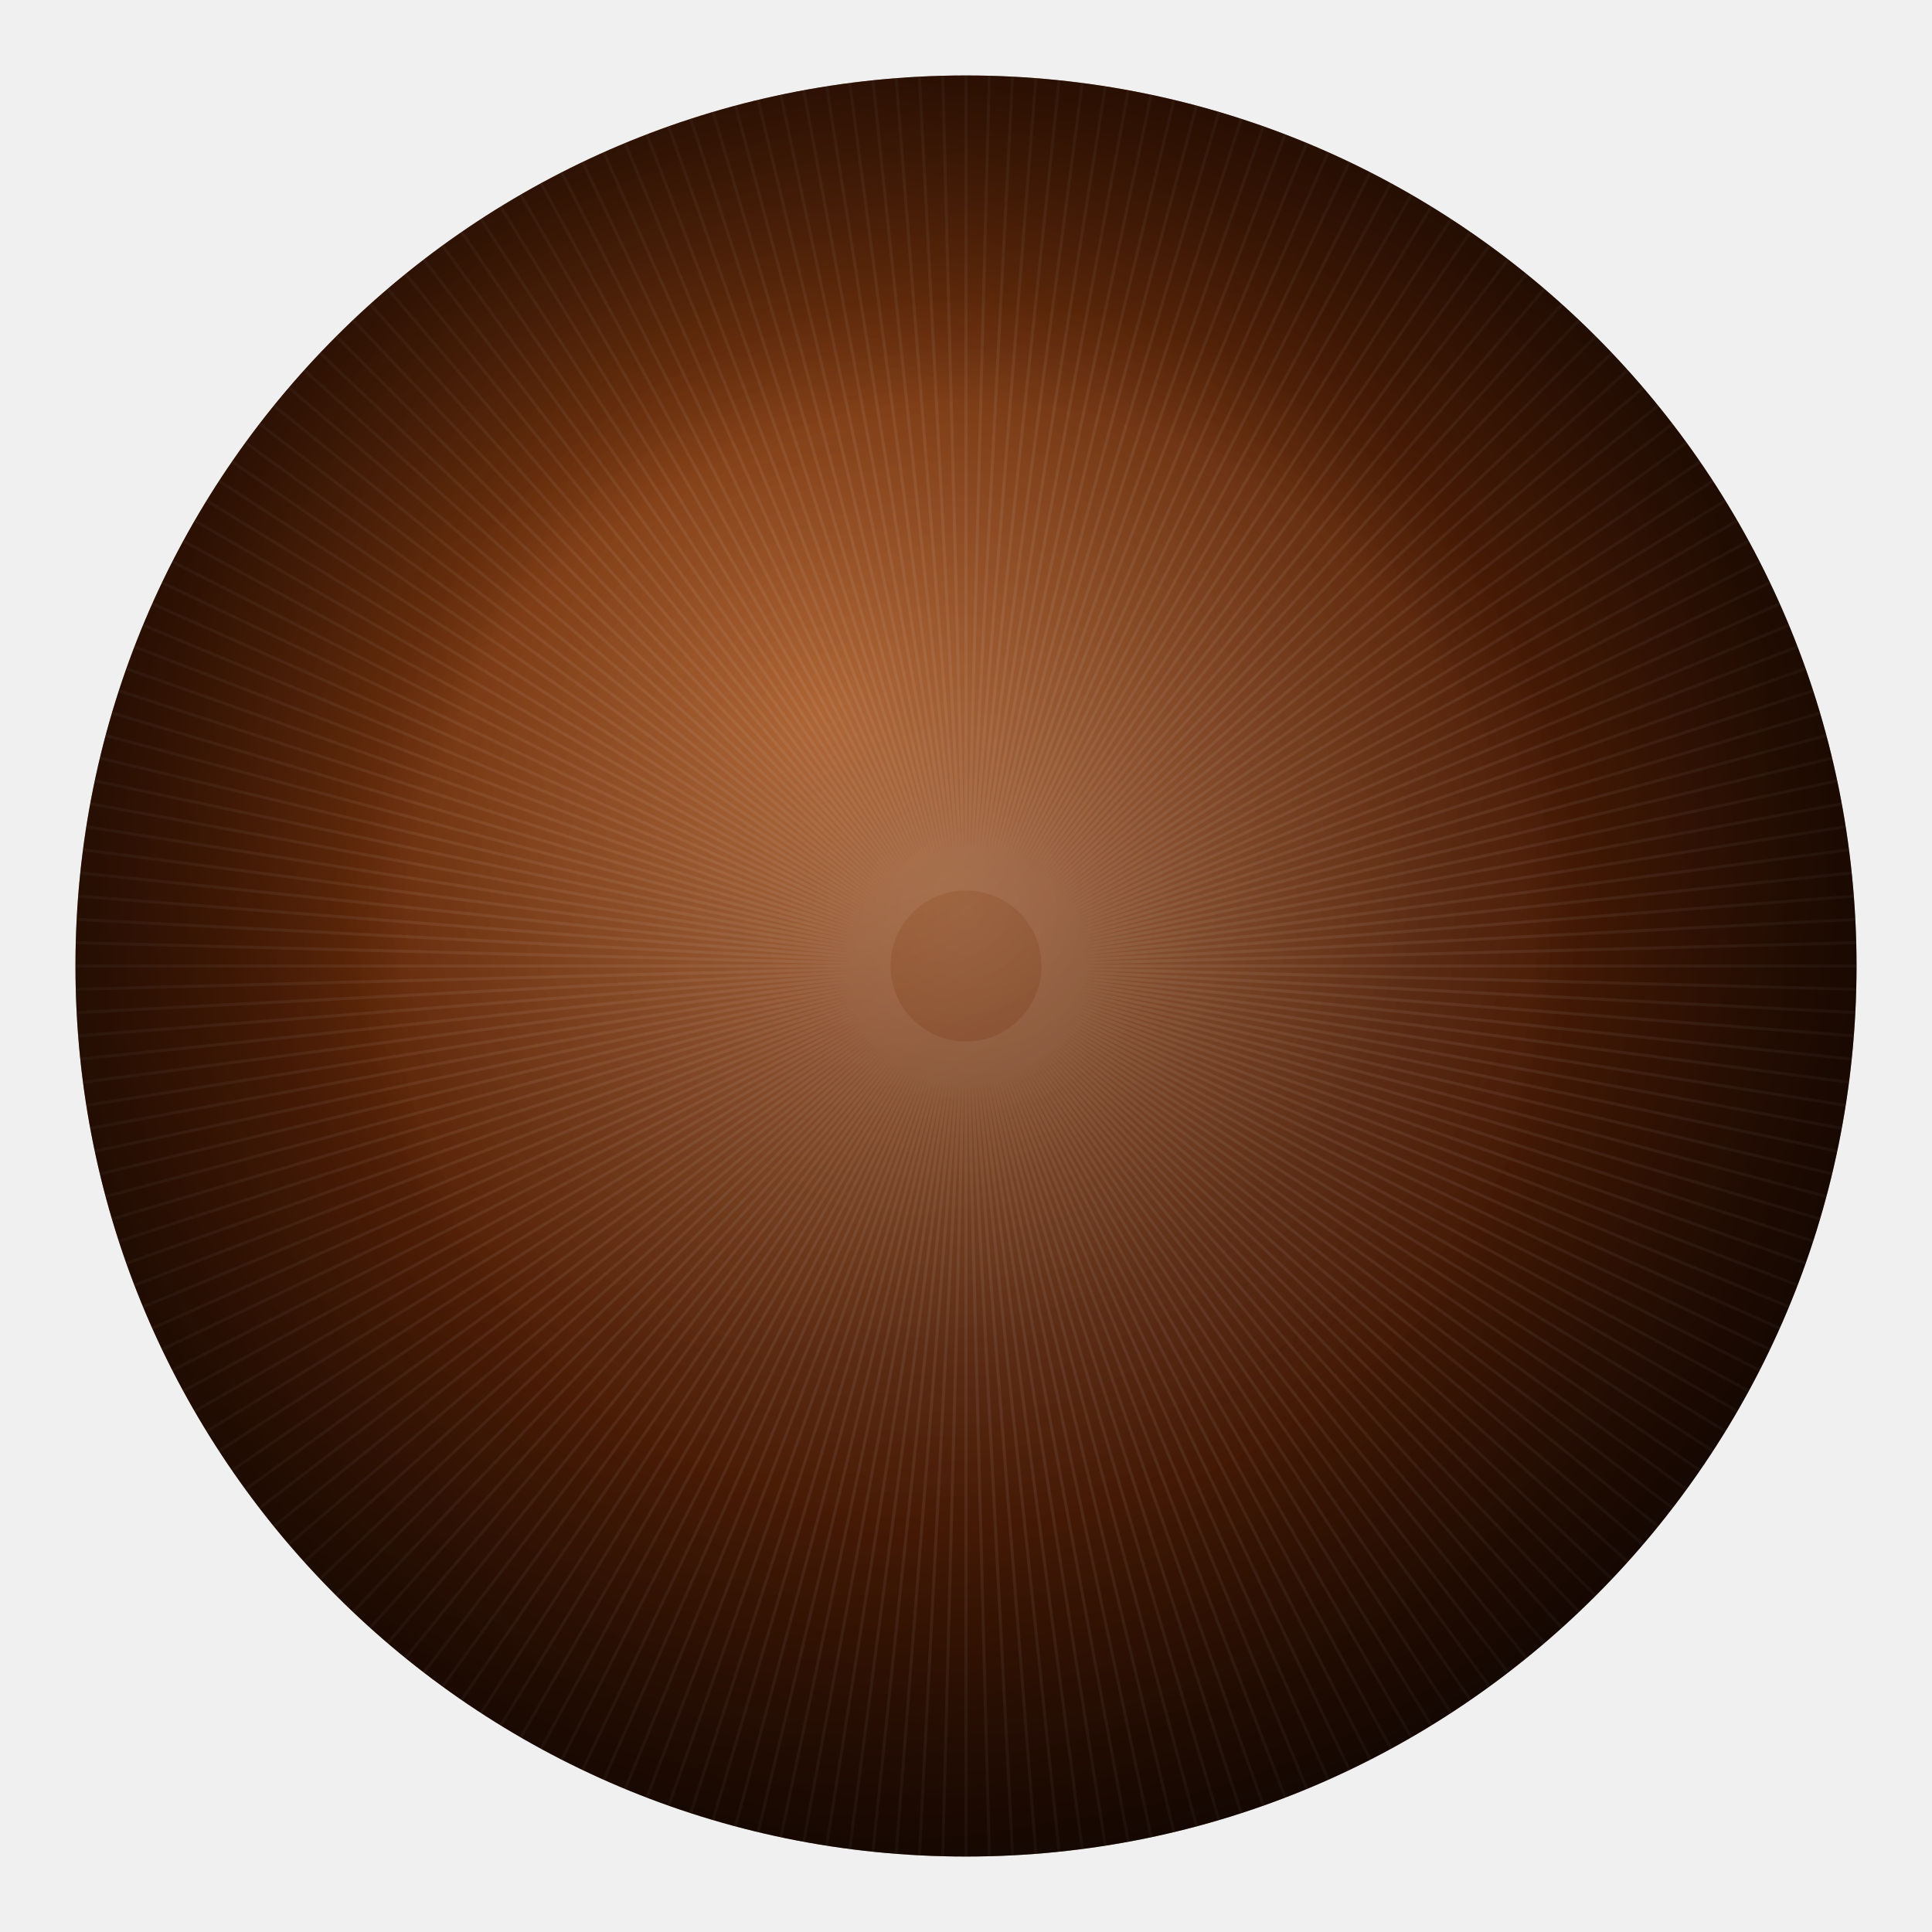
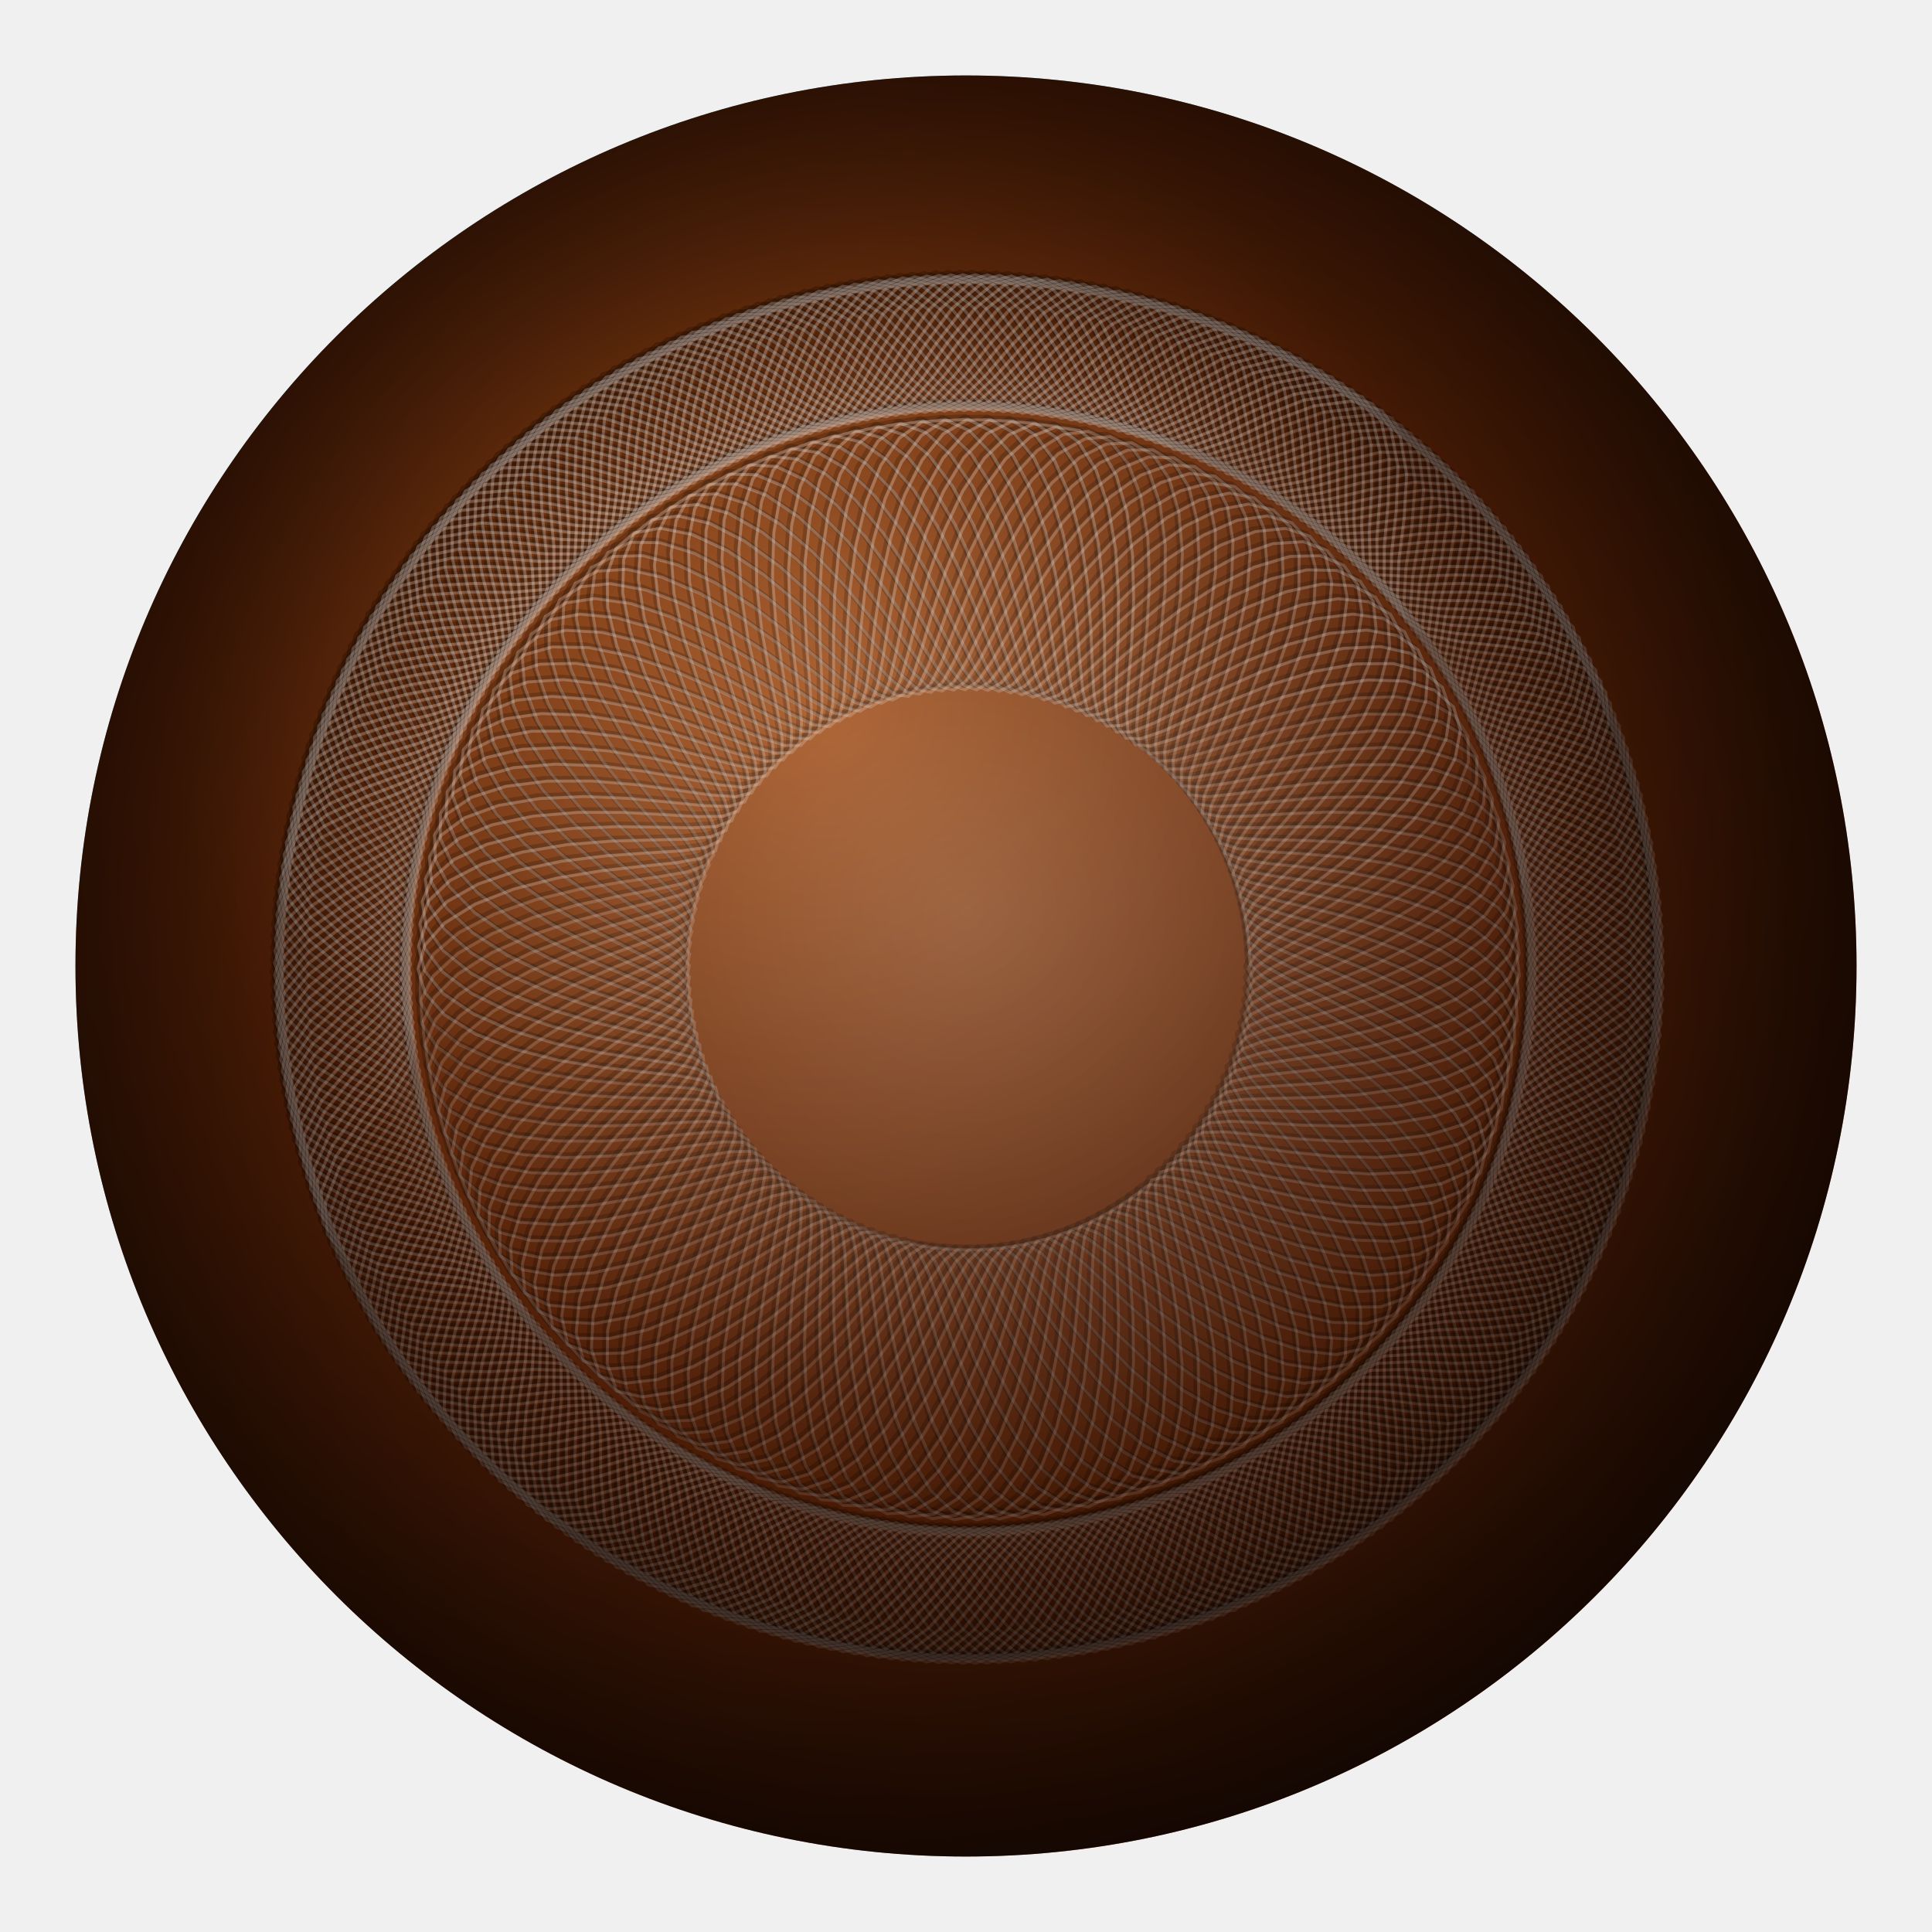
<svg xmlns="http://www.w3.org/2000/svg" viewBox="0 0 512 512">
  <defs>
    <radialGradient id="field" cx=".42" cy=".36" r=".72">
      <stop offset="0" stop-color="#A2501A" />
      <stop offset="0.5" stop-color="#521F06" />
      <stop offset="1" stop-color="#1E0A02" />
    </radialGradient>
    <radialGradient id="lt" cx=".5" cy=".47" r=".34">
      <stop offset="0" stop-color="#FFFFFF" stop-opacity=".2" />
      <stop offset="1" stop-color="#FFFFFF" stop-opacity="0" />
    </radialGradient>
    <radialGradient id="vig" cx=".5" cy=".5" r=".5">
      <stop offset=".62" stop-color="#000" stop-opacity="0" />
      <stop offset="1" stop-color="#000" stop-opacity=".5" />
    </radialGradient>
+     <linearGradient id="gl" gradientUnits="userSpaceOnUse" x1="60" y1="40" x2="452" y2="472">
+       <stop offset="0" stop-color="#FFFFFF" stop-opacity=".36" />
+       <stop offset=".5" stop-color="#FFFFFF" stop-opacity=".14" />
+       <stop offset="1" stop-color="#FFFFFF" stop-opacity=".05" />
+     </linearGradient>
+     <path id="w1" d="M256 146L261.27 135.29L267.39 125.85L274.09 118.62L280.98 114.36L287.59 113.49L293.47 116.16L298.21 122.13L301.54 130.89L303.37 141.65L303.81 153.46L303.19 165.34L302 176.33L300.84 185.61L300.38 192.62L301.24 197.05L303.92 198.89L308.74 198.44L315.78 196.22L324.84 192.92L335.48 189.31L347 186.18L358.57 184.18L369.29 183.83L378.26 185.41L384.75 188.98L388.2 194.36L388.35 201.18L385.28 208.95L379.36 217.11L371.25 225.12L361.86 232.53L352.2 239.04L343.33 244.5L336.2 248.98L331.59 252.7L330 256L331.59 259.3L336.2 263.02L343.33 267.5L352.2 272.96L361.86 279.47L371.25 286.88L379.36 294.89L385.28 303.05L388.35 310.82L388.2 317.64L384.75 323.02L378.26 326.59L369.29 328.17L358.57 327.82L347 325.82L335.48 322.69L324.84 319.08L315.78 315.78L308.74 313.56L303.92 313.11L301.24 314.95L300.38 319.38L300.84 326.39L302 335.67L303.19 346.66L303.81 358.54L303.37 370.35L301.54 381.11L298.21 389.87L293.47 395.84L287.59 398.51L280.98 397.64L274.09 393.38L267.39 386.15L261.27 376.71L256 366L251.67 355.08L248.21 345.01L245.37 336.74L242.77 331.01L239.98 328.28L236.53 328.66L232.05 331.95L226.29 337.62L219.18 344.9L210.84 352.85L201.61 360.48L192 366.85L182.64 371.16L174.19 372.83L167.31 371.59L162.5 367.42L160.11 360.64L160.22 351.78L162.64 341.55L166.95 330.72L172.46 320.1L178.36 310.37L183.74 302.04L187.74 295.41L189.6 290.56L188.81 287.33L185.1 285.37L178.55 284.19L169.54 283.26L158.75 282.06L147.07 280.15L135.55 277.24L125.21 273.22L117.04 268.16L111.8 262.3L110 256L111.8 249.7L117.04 243.84L125.21 238.78L135.55 234.76L147.07 231.85L158.75 229.94L169.54 228.74L178.55 227.81L185.1 226.63L188.81 224.67L189.6 221.44L187.74 216.59L183.74 209.96L178.36 201.63L172.46 191.9L166.95 181.28L162.64 170.45L160.22 160.22L160.11 151.36L162.5 144.58L167.31 140.41L174.19 139.17L182.64 140.84L192 145.15L201.61 151.52L210.84 159.15L219.18 167.1L226.29 174.38L232.05 180.05L236.53 183.34L239.98 183.72L242.77 180.99L245.37 175.26L248.21 166.99L251.67 156.92L256 146z" fill="none" />
+     <path id="w2" d="M256 90L263.63 81.17L271.83 75.1L280.02 73.57L287.53 77.17L293.88 85.15L298.96 95.66L303.21 106.27L307.44 114.66L312.64 119.27L319.57 119.68L328.49 116.74L339 112.24L350.03 108.41L360.15 107.25L368.01 110.02L372.72 116.9L374.23 126.98L373.38 138.62L371.75 149.93L371.22 159.32L373.42 165.9L379.21 169.73L388.41 171.64L399.76 173L411.23 175.19L420.58 179.26L425.99 185.59L426.64 193.89L422.9 203.38L416.34 213.04L409.28 222.02L404.13 229.88L402.73 236.68L405.84 242.89L412.85 249.15L422 256L430.83 263.63L436.9 271.83L438.43 280.02L434.83 287.53L426.85 293.88L416.34 298.96L405.73 303.21L397.34 307.44L392.73 312.64L392.32 319.57L395.26 328.49L399.76 339L403.59 350.03L404.75 360.15L401.98 368.01L395.1 372.72L385.02 374.23L373.38 373.38L362.07 371.75L352.68 371.22L346.1 373.42L342.27 379.21L340.36 388.41L339 399.76L336.81 411.23L332.74 420.58L326.41 425.99L318.11 426.64L308.62 422.9L298.96 416.34L289.98 409.28L282.12 404.13L275.32 402.73L269.11 405.84L262.85 412.85L256 422L248.37 430.83L240.17 436.9L231.98 438.43L224.47 434.83L218.12 426.85L213.04 416.34L208.79 405.73L204.56 397.34L199.36 392.73L192.43 392.32L183.51 395.26L173 399.76L161.97 403.59L151.85 404.75L143.99 401.98L139.28 395.1L137.77 385.02L138.62 373.38L140.25 362.07L140.78 352.68L138.58 346.1L132.79 342.27L123.59 340.36L112.24 339L100.77 336.81L91.42 332.74L86.01 326.41L85.36 318.11L89.1 308.62L95.66 298.96L102.72 289.98L107.87 282.12L109.27 275.32L106.16 269.11L99.15 262.85L90 256L81.17 248.37L75.1 240.17L73.57 231.98L77.17 224.47L85.15 218.12L95.66 213.04L106.27 208.79L114.66 204.56L119.27 199.36L119.68 192.43L116.74 183.51L112.24 173L108.41 161.97L107.25 151.85L110.02 143.99L116.9 139.28L126.98 137.77L138.62 138.62L149.93 140.25L159.32 140.78L165.9 138.58L169.73 132.79L171.64 123.59L173 112.24L175.19 100.77L179.26 91.42L185.59 86.01L193.89 85.36L203.38 89.1L213.04 95.66L222.02 102.72L229.88 107.87L236.68 109.27L242.89 106.16L249.15 99.15L256 90z" fill="none" />
  </defs>
  <circle cx="256" cy="256" r="236" fill="url(#field)" />
-   <path d="M256 236L256 20M256.52 236.01L262.18 20.08M257.05 236.03L268.35 20.32M257.57 236.06L274.52 20.73M258.09 236.11L280.67 21.29M258.61 236.17L286.8 22.02M259.13 236.25L292.92 22.91M259.64 236.33L299.01 23.95M260.16 236.44L305.07 25.16M260.67 236.55L311.09 26.52M261.18 236.68L317.08 28.04M261.68 236.82L323.03 29.72M262.18 236.98L328.93 31.55M262.68 237.15L334.78 33.54M263.17 237.33L340.57 35.68M263.65 237.52L346.31 37.96M264.13 237.73L351.99 40.4M264.61 237.95L357.6 42.99M265.08 238.18L363.14 45.72M265.54 238.42L368.61 48.6M266 238.68L374 51.62M266.45 238.95L379.31 54.78M266.89 239.23L384.53 58.07M267.33 239.52L389.67 61.51M267.76 239.82L394.72 65.07M268.18 240.13L399.67 68.77M268.59 240.46L404.52 72.59M268.99 240.79L409.27 76.54M269.38 241.14L413.91 80.62M269.77 241.49L418.45 84.81M270.14 241.86L422.88 89.12M270.51 242.23L427.19 93.55M270.86 242.62L431.38 98.09M271.21 243.01L435.46 102.73M271.54 243.41L439.41 107.48M271.87 243.82L443.23 112.33M272.18 244.24L446.93 117.28M272.48 244.67L450.49 122.33M272.77 245.11L453.93 127.47M273.05 245.55L457.22 132.69M273.32 246L460.38 138M273.58 246.46L463.4 143.39M273.82 246.92L466.28 148.86M274.05 247.39L469.01 154.4M274.27 247.87L471.6 160.01M274.48 248.35L474.04 165.69M274.67 248.83L476.32 171.43M274.85 249.32L478.46 177.22M275.02 249.82L480.45 183.07M275.18 250.32L482.28 188.97M275.32 250.82L483.96 194.92M275.45 251.33L485.48 200.91M275.56 251.84L486.84 206.93M275.67 252.36L488.05 212.99M275.75 252.87L489.09 219.08M275.83 253.39L489.98 225.2M275.89 253.91L490.71 231.33M275.94 254.43L491.27 237.48M275.97 254.95L491.68 243.65M275.99 255.48L491.92 249.82M276 256L492 256M275.99 256.52L491.92 262.18M275.97 257.05L491.68 268.35M275.94 257.57L491.27 274.52M275.89 258.09L490.71 280.67M275.83 258.61L489.98 286.8M275.75 259.13L489.09 292.92M275.67 259.64L488.05 299.01M275.56 260.16L486.84 305.07M275.45 260.67L485.48 311.09M275.32 261.18L483.96 317.08M275.18 261.68L482.28 323.03M275.02 262.18L480.45 328.93M274.85 262.68L478.46 334.78M274.67 263.17L476.32 340.57M274.48 263.65L474.04 346.31M274.27 264.13L471.6 351.99M274.05 264.61L469.01 357.6M273.82 265.08L466.28 363.14M273.58 265.54L463.4 368.61M273.32 266L460.38 374M273.05 266.45L457.22 379.31M272.77 266.89L453.93 384.53M272.48 267.33L450.49 389.67M272.18 267.76L446.93 394.72M271.87 268.18L443.23 399.67M271.54 268.59L439.41 404.52M271.21 268.99L435.46 409.27M270.86 269.38L431.38 413.91M270.51 269.77L427.19 418.45M270.14 270.14L422.88 422.88M269.77 270.51L418.45 427.19M269.38 270.86L413.91 431.38M268.99 271.21L409.27 435.46M268.59 271.54L404.52 439.41M268.18 271.87L399.67 443.23M267.76 272.18L394.72 446.93M267.33 272.48L389.67 450.49M266.89 272.77L384.53 453.93M266.45 273.05L379.31 457.22M266 273.32L374 460.38M265.54 273.58L368.61 463.4M265.08 273.82L363.14 466.28M264.61 274.05L357.6 469.01M264.13 274.27L351.99 471.6M263.65 274.48L346.31 474.04M263.17 274.67L340.57 476.32M262.68 274.85L334.78 478.46M262.18 275.02L328.93 480.45M261.68 275.18L323.03 482.28M261.18 275.32L317.08 483.96M260.67 275.45L311.09 485.48M260.16 275.56L305.07 486.84M259.64 275.67L299.01 488.05M259.13 275.75L292.92 489.09M258.61 275.83L286.8 489.98M258.09 275.89L280.67 490.71M257.57 275.94L274.52 491.27M257.05 275.97L268.35 491.68M256.52 275.99L262.18 491.92M256 276L256 492M255.48 275.99L249.82 491.92M254.95 275.97L243.65 491.68M254.43 275.94L237.48 491.27M253.91 275.89L231.33 490.71M253.39 275.83L225.2 489.98M252.87 275.75L219.08 489.09M252.36 275.67L212.99 488.05M251.84 275.56L206.93 486.84M251.33 275.45L200.91 485.48M250.82 275.32L194.92 483.96M250.32 275.18L188.97 482.28M249.82 275.02L183.07 480.45M249.32 274.85L177.22 478.46M248.83 274.67L171.43 476.32M248.35 274.48L165.69 474.04M247.87 274.27L160.01 471.6M247.39 274.05L154.4 469.01M246.92 273.82L148.86 466.28M246.46 273.58L143.39 463.4M246 273.32L138 460.38M245.55 273.05L132.69 457.22M245.11 272.77L127.47 453.93M244.67 272.48L122.33 450.49M244.24 272.18L117.28 446.93M243.82 271.87L112.33 443.23M243.41 271.54L107.48 439.41M243.01 271.21L102.73 435.46M242.62 270.86L98.09 431.38M242.23 270.51L93.55 427.19M241.86 270.14L89.12 422.88M241.49 269.77L84.81 418.45M241.14 269.38L80.62 413.91M240.79 268.99L76.54 409.27M240.46 268.59L72.59 404.52M240.13 268.18L68.77 399.67M239.82 267.76L65.07 394.72M239.52 267.33L61.51 389.67M239.23 266.89L58.07 384.53M238.95 266.45L54.78 379.31M238.68 266L51.62 374M238.42 265.54L48.6 368.61M238.18 265.08L45.72 363.14M237.95 264.61L42.99 357.6M237.73 264.13L40.4 351.99M237.52 263.65L37.96 346.31M237.33 263.17L35.68 340.57M237.15 262.68L33.54 334.78M236.98 262.18L31.55 328.93M236.82 261.68L29.72 323.03M236.68 261.18L28.04 317.08M236.55 260.67L26.52 311.09M236.44 260.16L25.16 305.07M236.33 259.64L23.95 299.01M236.25 259.13L22.91 292.92M236.17 258.61L22.02 286.8M236.11 258.09L21.29 280.67M236.06 257.57L20.73 274.52M236.03 257.05L20.32 268.35M236.01 256.52L20.08 262.18M236 256L20 256M236.01 255.48L20.08 249.82M236.03 254.95L20.32 243.65M236.06 254.43L20.73 237.48M236.11 253.91L21.29 231.33M236.17 253.39L22.02 225.2M236.25 252.87L22.91 219.08M236.33 252.36L23.95 212.99M236.44 251.84L25.16 206.93M236.55 251.33L26.52 200.91M236.68 250.82L28.04 194.92M236.82 250.32L29.72 188.97M236.98 249.82L31.55 183.07M237.15 249.32L33.54 177.22M237.33 248.83L35.68 171.43M237.52 248.35L37.96 165.69M237.73 247.87L40.4 160.01M237.95 247.39L42.99 154.4M238.18 246.92L45.72 148.86M238.42 246.46L48.6 143.39M238.68 246L51.62 138M238.95 245.55L54.78 132.69M239.23 245.11L58.07 127.47M239.52 244.67L61.51 122.33M239.82 244.24L65.07 117.28M240.13 243.82L68.77 112.33M240.46 243.41L72.59 107.48M240.79 243.01L76.54 102.73M241.14 242.62L80.62 98.09M241.49 242.23L84.81 93.55M241.86 241.86L89.12 89.12M242.23 241.49L93.55 84.81M242.62 241.14L98.09 80.62M243.01 240.79L102.73 76.54M243.41 240.46L107.48 72.59M243.82 240.13L112.33 68.77M244.24 239.82L117.28 65.07M244.67 239.52L122.33 61.51M245.11 239.23L127.47 58.07M245.55 238.95L132.69 54.78M246 238.68L138 51.62M246.46 238.42L143.39 48.6M246.92 238.18L148.86 45.72M247.39 237.95L154.4 42.99M247.87 237.73L160.01 40.4M248.35 237.52L165.69 37.96M248.83 237.33L171.43 35.68M249.32 237.15L177.22 33.54M249.82 236.98L183.07 31.55M250.32 236.82L188.97 29.72M250.82 236.68L194.92 28.04M251.33 236.55L200.91 26.52M251.84 236.44L206.93 25.16M252.36 236.33L212.99 23.95M252.87 236.25L219.08 22.91M253.39 236.17L225.2 22.02M253.91 236.11L231.33 21.29M254.43 236.06L237.48 20.73M254.95 236.03L243.65 20.32M255.48 236.01L249.82 20.08" stroke="#FFFFFF" stroke-width=".8" opacity=".07" />
+   <g stroke="#000000" stroke-opacity=".22" stroke-width="1.1">
+     <use href="#w1" transform="rotate(0 256 256)" />
+     <use href="#w1" transform="rotate(2.34 256 256)" />
+     <use href="#w1" transform="rotate(4.68 256 256)" />
+     <use href="#w1" transform="rotate(7.01 256 256)" />
+     <use href="#w1" transform="rotate(9.35 256 256)" />
+     <use href="#w1" transform="rotate(11.69 256 256)" />
+     <use href="#w1" transform="rotate(14.03 256 256)" />
+     <use href="#w1" transform="rotate(16.36 256 256)" />
+     <use href="#w1" transform="rotate(18.7 256 256)" />
+     <use href="#w1" transform="rotate(21.04 256 256)" />
+     <use href="#w1" transform="rotate(23.38 256 256)" />
+     <use href="#w1" transform="rotate(25.71 256 256)" />
+     <use href="#w1" transform="rotate(28.05 256 256)" />
+     <use href="#w1" transform="rotate(30.39 256 256)" />
+     <use href="#w1" transform="rotate(32.73 256 256)" />
+     <use href="#w1" transform="rotate(35.06 256 256)" />
+     <use href="#w1" transform="rotate(37.4 256 256)" />
+     <use href="#w1" transform="rotate(39.74 256 256)" />
+     <use href="#w1" transform="rotate(42.08 256 256)" />
+     <use href="#w1" transform="rotate(44.42 256 256)" />
+     <use href="#w1" transform="rotate(46.75 256 256)" />
+     <use href="#w1" transform="rotate(49.09 256 256)" />
+     <use href="#w2" transform="rotate(0 256 256)" />
+     <use href="#w2" transform="rotate(1 256 256)" />
+     <use href="#w2" transform="rotate(2 256 256)" />
+     <use href="#w2" transform="rotate(3 256 256)" />
+     <use href="#w2" transform="rotate(4 256 256)" />
+     <use href="#w2" transform="rotate(5 256 256)" />
+     <use href="#w2" transform="rotate(6 256 256)" />
+     <use href="#w2" transform="rotate(7 256 256)" />
+     <use href="#w2" transform="rotate(8 256 256)" />
+     <use href="#w2" transform="rotate(9 256 256)" />
+     <use href="#w2" transform="rotate(10 256 256)" />
+     <use href="#w2" transform="rotate(11 256 256)" />
+     <use href="#w2" transform="rotate(12 256 256)" />
+     <use href="#w2" transform="rotate(13 256 256)" />
+     <use href="#w2" transform="rotate(14 256 256)" />
+     <use href="#w2" transform="rotate(15 256 256)" />
+     <use href="#w2" transform="rotate(16 256 256)" />
+     <use href="#w2" transform="rotate(17 256 256)" />
+     <use href="#w2" transform="rotate(18 256 256)" />
+     <use href="#w2" transform="rotate(19 256 256)" />
+     <use href="#w2" transform="rotate(20 256 256)" />
+     <use href="#w2" transform="rotate(21 256 256)" />
+     <use href="#w2" transform="rotate(22 256 256)" />
+     <use href="#w2" transform="rotate(23 256 256)" />
+     <use href="#w2" transform="rotate(24 256 256)" />
+     <use href="#w2" transform="rotate(25 256 256)" />
+     <use href="#w2" transform="rotate(26 256 256)" />
+     <use href="#w2" transform="rotate(27 256 256)" />
+     <use href="#w2" transform="rotate(28 256 256)" />
+     <use href="#w2" transform="rotate(29 256 256)" />
+   </g>
+   <g stroke="url(#gl)" stroke-width=".8" transform="translate(.8 .8)">
+     <use href="#w1" transform="rotate(0 256 256)" />
+     <use href="#w1" transform="rotate(2.34 256 256)" />
+     <use href="#w1" transform="rotate(4.68 256 256)" />
+     <use href="#w1" transform="rotate(7.01 256 256)" />
+     <use href="#w1" transform="rotate(9.35 256 256)" />
+     <use href="#w1" transform="rotate(11.69 256 256)" />
+     <use href="#w1" transform="rotate(14.03 256 256)" />
+     <use href="#w1" transform="rotate(16.36 256 256)" />
+     <use href="#w1" transform="rotate(18.7 256 256)" />
+     <use href="#w1" transform="rotate(21.04 256 256)" />
+     <use href="#w1" transform="rotate(23.38 256 256)" />
+     <use href="#w1" transform="rotate(25.71 256 256)" />
+     <use href="#w1" transform="rotate(28.05 256 256)" />
+     <use href="#w1" transform="rotate(30.39 256 256)" />
+     <use href="#w1" transform="rotate(32.73 256 256)" />
+     <use href="#w1" transform="rotate(35.06 256 256)" />
+     <use href="#w1" transform="rotate(37.4 256 256)" />
+     <use href="#w1" transform="rotate(39.74 256 256)" />
+     <use href="#w1" transform="rotate(42.08 256 256)" />
+     <use href="#w1" transform="rotate(44.42 256 256)" />
+     <use href="#w1" transform="rotate(46.75 256 256)" />
+     <use href="#w1" transform="rotate(49.09 256 256)" />
+     <use href="#w2" transform="rotate(0 256 256)" />
+     <use href="#w2" transform="rotate(1 256 256)" />
+     <use href="#w2" transform="rotate(2 256 256)" />
+     <use href="#w2" transform="rotate(3 256 256)" />
+     <use href="#w2" transform="rotate(4 256 256)" />
+     <use href="#w2" transform="rotate(5 256 256)" />
+     <use href="#w2" transform="rotate(6 256 256)" />
+     <use href="#w2" transform="rotate(7 256 256)" />
+     <use href="#w2" transform="rotate(8 256 256)" />
+     <use href="#w2" transform="rotate(9 256 256)" />
+     <use href="#w2" transform="rotate(10 256 256)" />
+     <use href="#w2" transform="rotate(11 256 256)" />
+     <use href="#w2" transform="rotate(12 256 256)" />
+     <use href="#w2" transform="rotate(13 256 256)" />
+     <use href="#w2" transform="rotate(14 256 256)" />
+     <use href="#w2" transform="rotate(15 256 256)" />
+     <use href="#w2" transform="rotate(16 256 256)" />
+     <use href="#w2" transform="rotate(17 256 256)" />
+     <use href="#w2" transform="rotate(18 256 256)" />
+     <use href="#w2" transform="rotate(19 256 256)" />
+     <use href="#w2" transform="rotate(20 256 256)" />
+     <use href="#w2" transform="rotate(21 256 256)" />
+     <use href="#w2" transform="rotate(22 256 256)" />
+     <use href="#w2" transform="rotate(23 256 256)" />
+     <use href="#w2" transform="rotate(24 256 256)" />
+     <use href="#w2" transform="rotate(25 256 256)" />
+     <use href="#w2" transform="rotate(26 256 256)" />
+     <use href="#w2" transform="rotate(27 256 256)" />
+     <use href="#w2" transform="rotate(28 256 256)" />
+     <use href="#w2" transform="rotate(29 256 256)" />
+   </g>
  <circle cx="256" cy="256" r="236" fill="url(#lt)" />
  <circle cx="256" cy="256" r="236" fill="url(#vig)" />
</svg>
